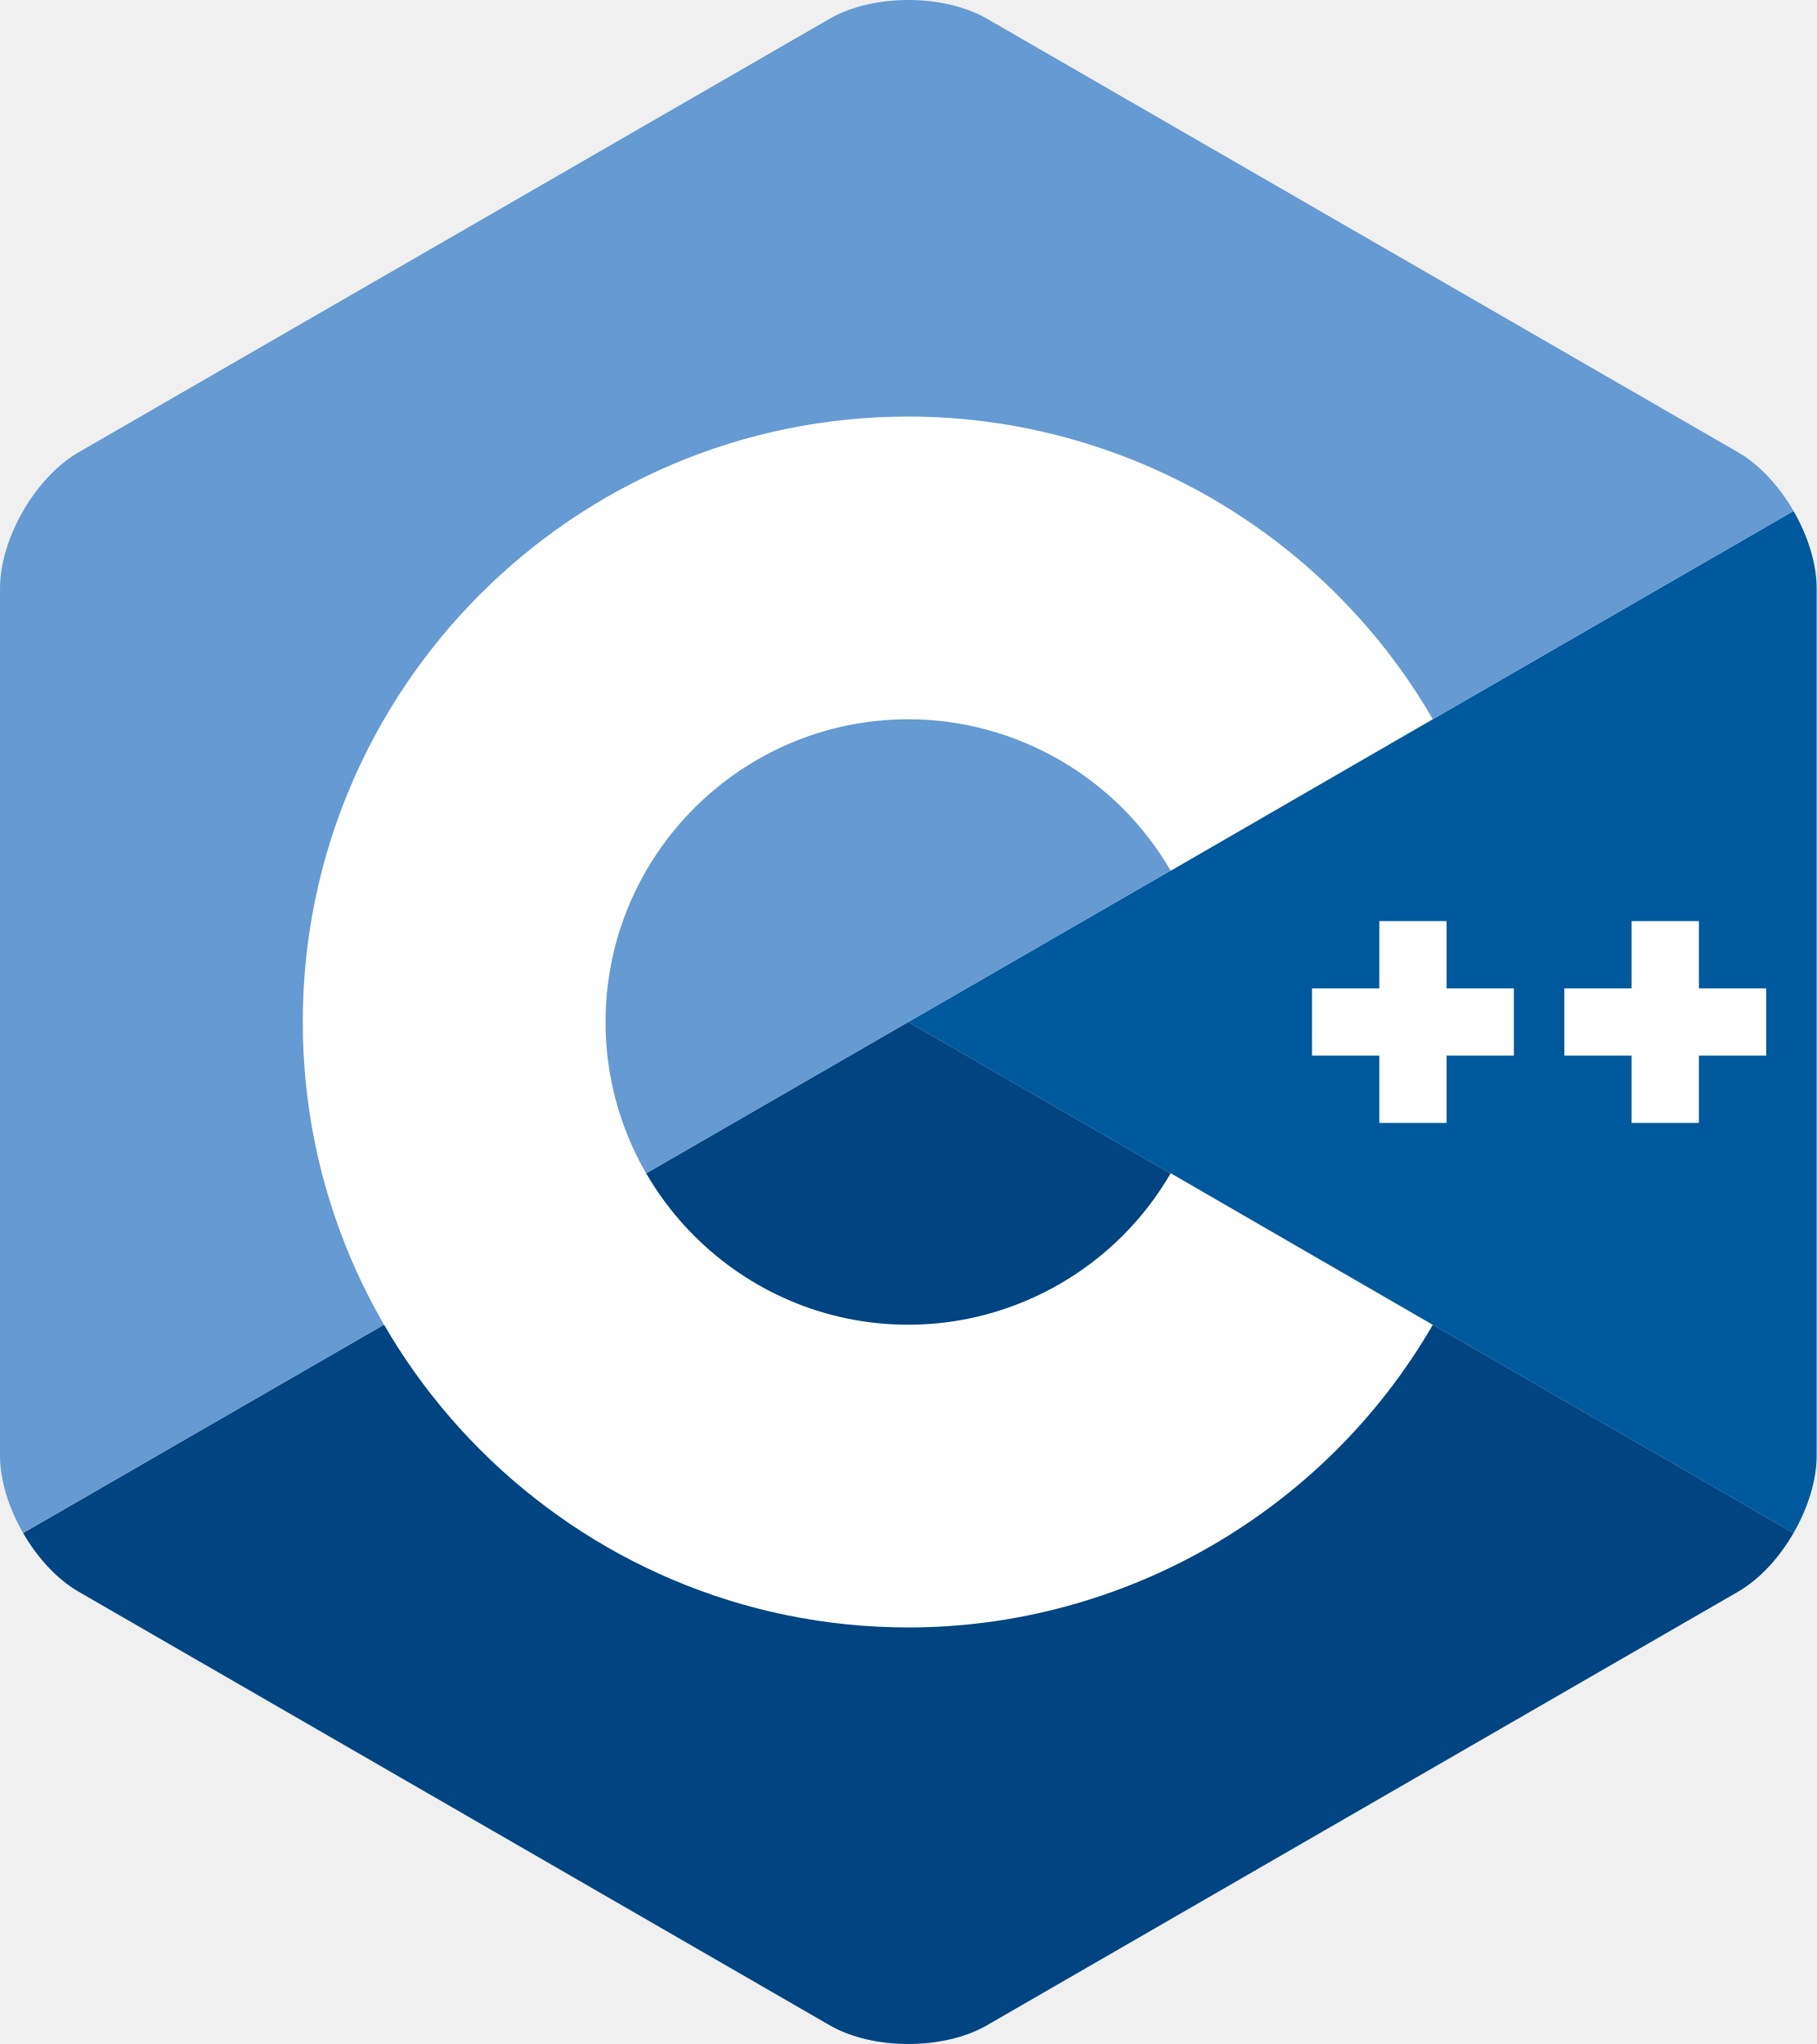
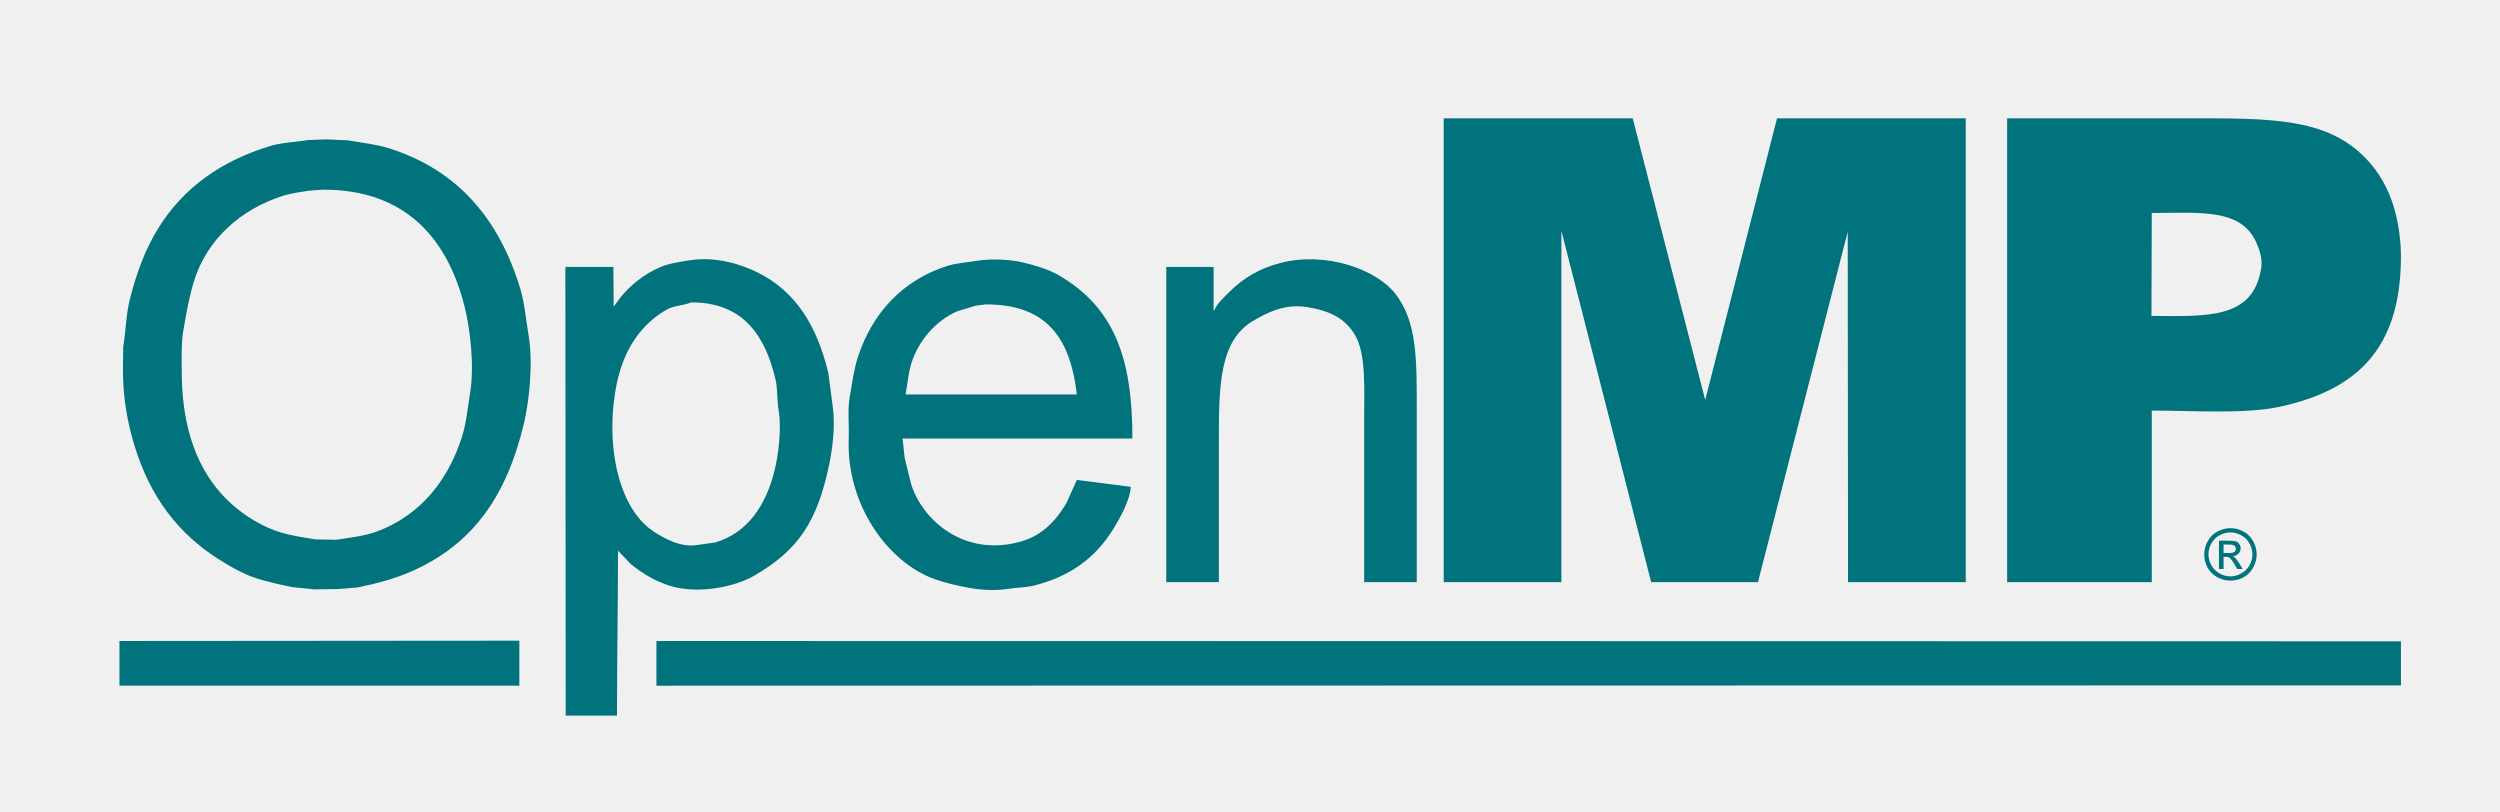
- <svg xmlns="http://www.w3.org/2000/svg" version="1.1" id="Layer_1" x="0px" y="0px" width="306px" height="344.35px" viewBox="0 0 306 344.35" enable-background="new 0 0 306 344.35" xml:space="preserve">
-   <path fill="#00599C" d="M302.107,258.262c2.401-4.159,3.893-8.845,3.893-13.053V99.14c0-4.208-1.49-8.893-3.892-13.052L153,172.175  L302.107,258.262z" />
-   <path fill="#004482" d="M166.25,341.193l126.5-73.034c3.644-2.104,6.956-5.737,9.357-9.897L153,172.175L3.893,258.263  c2.401,4.159,5.714,7.793,9.357,9.896l126.5,73.034C147.037,345.401,158.963,345.401,166.25,341.193z" />
-   <path fill="#659AD2" d="M302.108,86.087c-2.402-4.16-5.715-7.793-9.358-9.897L166.25,3.156c-7.287-4.208-19.213-4.208-26.5,0  L13.25,76.19C5.962,80.397,0,90.725,0,99.14v146.069c0,4.208,1.491,8.894,3.893,13.053L153,172.175L302.108,86.087z" />
-   <g>
-     <path fill="#FFFFFF" d="M153,274.175c-56.243,0-102-45.757-102-102s45.757-102,102-102c36.292,0,70.139,19.53,88.331,50.968   l-44.143,25.544c-9.105-15.736-26.038-25.512-44.188-25.512c-28.122,0-51,22.878-51,51c0,28.121,22.878,51,51,51   c18.152,0,35.085-9.776,44.191-25.515l44.143,25.543C223.142,254.644,189.294,274.175,153,274.175z" />
-   </g>
-   <g>
-     <polygon fill="#FFFFFF" points="255,166.508 243.666,166.508 243.666,155.175 232.334,155.175 232.334,166.508 221,166.508    221,177.841 232.334,177.841 232.334,189.175 243.666,189.175 243.666,177.841 255,177.841  " />
-   </g>
-   <g>
-     <polygon fill="#FFFFFF" points="297.5,166.508 286.166,166.508 286.166,155.175 274.834,155.175 274.834,166.508 263.5,166.508    263.5,177.841 274.834,177.841 274.834,189.175 286.166,189.175 286.166,177.841 297.5,177.841  " />
+ <svg xmlns="http://www.w3.org/2000/svg" width="388.144mm" height="125.942mm" viewBox="0 0 388.144 125.942" version="1.1" id="svg1" xml:space="preserve">
+   <defs id="defs1">
+     <clipPath clipPathUnits="userSpaceOnUse" id="clipPath14">
+       <path d="m 41.76,726.147 h 145.328 v 38.201 H 41.76 Z" transform="translate(-126.1122,-764.1931)" id="path14" />
+     </clipPath>
+     <clipPath clipPathUnits="userSpaceOnUse" id="clipPath16">
+       <path d="m 41.76,726.147 h 145.328 v 38.201 H 41.76 Z" transform="translate(-64.0911,-746.6676)" id="path16" />
+     </clipPath>
+     <clipPath clipPathUnits="userSpaceOnUse" id="clipPath18">
+       <path d="m 41.76,726.147 h 145.328 v 38.201 H 41.76 Z" transform="translate(-178.1878,-754.6661)" id="path18" />
+     </clipPath>
+     <clipPath clipPathUnits="userSpaceOnUse" id="clipPath20">
+       <path d="m 41.76,726.147 h 145.328 v 38.201 H 41.76 Z" transform="translate(-124.3948,-734.6486)" id="path20" />
+     </clipPath>
+     <clipPath clipPathUnits="userSpaceOnUse" id="clipPath22">
+       <path d="m 41.76,726.147 h 145.328 v 38.201 H 41.76 Z" transform="translate(-83.4807,-741.7257)" id="path22" />
+     </clipPath>
+     <clipPath clipPathUnits="userSpaceOnUse" id="clipPath24">
+       <path d="m 41.76,726.147 h 145.328 v 38.201 H 41.76 Z" transform="translate(-92.1916,-748.552)" id="path24" />
+     </clipPath>
+     <clipPath clipPathUnits="userSpaceOnUse" id="clipPath26">
+       <path d="m 41.76,726.147 h 145.328 v 38.201 H 41.76 Z" transform="translate(-67.2321,-730.9211)" id="path26" />
+     </clipPath>
+     <clipPath clipPathUnits="userSpaceOnUse" id="clipPath28">
+       <path d="m 41.76,726.147 h 145.328 v 38.201 H 41.76 Z" transform="translate(-187.0865,-730.8797)" id="path28" />
+     </clipPath>
+   </defs>
+   <g id="layer1" transform="translate(80.75068,-85.47375)">
+     <path id="path13" d="m 0,0 h 12.04 c 1.535,-5.967 3.071,-11.936 4.607,-17.903 h 0.02 C 18.189,-11.936 19.71,-5.967 21.232,0 h 12.02 v -29.544 h -7.497 c -0.006,7.439 -0.014,14.881 -0.02,22.32 -1.906,-7.439 -3.813,-14.881 -5.718,-22.32 h -6.803 c -1.906,7.46 -3.812,14.922 -5.718,22.383 V -29.544 H 0 Z" style="fill:#00737d;fill-opacity:1;fill-rule:evenodd;stroke:none" transform="matrix(2.437387,0,0,-2.437387,143.3959,103.8465)" clip-path="url(#clipPath14)" />
+     <path id="path15" d="m 0,0 c -0.157,-0.955 -0.236,-1.872 -0.502,-2.723 -0.885,-2.831 -2.687,-5.035 -5.382,-6.051 -0.799,-0.302 -1.644,-0.39 -2.617,-0.544 -0.44,0.007 -0.88,0.013 -1.319,0.021 -1.775,0.273 -2.659,0.45 -3.915,1.194 -2.95,1.747 -4.629,4.825 -4.628,9.527 0,0.902 -0.037,1.81 0.104,2.617 0.196,1.114 0.37,2.125 0.67,3.099 0.834,2.705 3.018,4.621 5.717,5.465 0.507,0.158 1.034,0.217 1.612,0.314 0.307,0.021 0.614,0.042 0.921,0.063 C -4.03,12.984 -1.42,9.77 -0.356,5.57 0.003,4.155 0.294,1.784 0,0 M 3.727,3.727 C 3.551,4.742 3.48,5.747 3.204,6.659 c -1.344,4.444 -3.983,7.581 -8.376,8.962 -0.804,0.252 -1.691,0.345 -2.618,0.502 -0.453,0.021 -0.907,0.041 -1.361,0.062 -0.383,-0.013 -0.767,-0.027 -1.151,-0.041 -0.828,-0.14 -1.666,-0.153 -2.408,-0.377 -3.157,-0.951 -5.542,-2.674 -7.119,-5.193 -0.843,-1.349 -1.409,-2.861 -1.843,-4.585 -0.239,-0.95 -0.247,-1.965 -0.418,-3.016 -0.008,-0.461 -0.014,-0.921 -0.021,-1.382 0,-1.934 0.294,-3.452 0.733,-4.9 0.989,-3.262 2.781,-5.629 5.423,-7.286 0.742,-0.466 1.614,-0.969 2.533,-1.237 0.681,-0.196 1.364,-0.356 2.095,-0.502 0.474,-0.048 0.948,-0.097 1.424,-0.145 0.494,0.006 0.99,0.013 1.486,0.02 0.418,0.035 0.837,0.07 1.256,0.105 1.256,0.253 2.373,0.561 3.392,1.005 3.963,1.728 6.105,4.83 7.203,9.443 0.345,1.45 0.593,3.899 0.293,5.633" style="fill:#00737d;fill-opacity:1;fill-rule:evenodd;stroke:none" transform="matrix(2.437387,0,0,-2.437387,-7.77354,146.5629)" clip-path="url(#clipPath16)" />
+     <path id="path17" d="m 0,0 c -0.503,-3.231 -3.308,-3.094 -6.993,-3.057 0.006,2.184 0.014,4.369 0.02,6.554 3.126,0.011 5.719,0.306 6.68,-1.927 C -0.129,1.19 0.094,0.601 0,0 M 8.71,2.764 C 8.464,4.178 7.932,5.399 7.204,6.344 4.627,9.681 0.681,9.527 -5.13,9.527 h -11.056 v -29.544 h 9.213 v 10.929 c 2.621,-0.001 5.967,-0.239 8.187,0.251 4.863,1.074 7.686,3.666 7.685,9.591 0,0.749 -0.08,1.386 -0.189,2.01" style="fill:#00737d;fill-opacity:1;fill-rule:evenodd;stroke:none" transform="matrix(2.437387,0,0,-2.437387,270.3243,127.0675)" clip-path="url(#clipPath18)" />
+     <path id="path19" d="m 0,0 h -3.35 v 10.49 c 0.002,1.883 0.129,4.047 -0.586,5.255 -0.627,1.062 -1.6,1.55 -3.078,1.781 -1.449,0.225 -2.566,-0.398 -3.371,-0.859 -2.189,-1.25 -2.219,-4.161 -2.219,-7.622 V 0 h -3.351 v 20.081 h 3.016 v -2.786 c 0.013,0.007 0.028,0.014 0.041,0.022 0.19,0.452 0.634,0.841 0.964,1.172 0.852,0.853 1.888,1.491 3.246,1.842 2.917,0.757 6.135,-0.41 7.347,-1.988 C 0.042,16.544 0,14.099 0,10.909 Z" style="fill:#00737d;fill-opacity:1;fill-rule:evenodd;stroke:none" transform="matrix(2.437387,0,0,-2.437387,139.2099,175.8579)" clip-path="url(#clipPath20)" />
+     <path id="path21" d="M 0,0 C -0.549,-2.168 -1.679,-3.912 -3.749,-4.543 -4.139,-4.6 -4.53,-4.656 -4.92,-4.711 c -1.096,-0.176 -2.153,0.46 -2.743,0.838 -2.355,1.502 -3.158,5.785 -2.367,9.506 0.451,2.118 1.525,3.716 3.162,4.648 0.469,0.268 1.01,0.239 1.57,0.461 3.366,0.017 4.734,-2.219 5.361,-4.88 C 0.216,5.214 0.15,4.563 0.272,3.832 0.468,2.666 0.236,0.934 0,0 M 3.706,4.167 C 3.615,4.858 3.524,5.549 3.434,6.24 c -0.713,2.968 -2.041,5.186 -4.502,6.407 -1.043,0.518 -2.65,1.047 -4.355,0.775 -0.698,-0.111 -1.308,-0.203 -1.864,-0.44 -1.007,-0.429 -1.922,-1.156 -2.555,-1.968 -0.132,-0.182 -0.264,-0.363 -0.397,-0.544 v -0.043 c -0.007,0.859 -0.014,1.717 -0.021,2.576 h -3.057 c 0.007,-9.526 0.014,-19.055 0.021,-28.581 h 3.266 c 0.002,3.465 0.064,6.949 0.064,10.511 0.272,-0.286 0.543,-0.573 0.815,-0.858 0.715,-0.576 1.509,-1.077 2.492,-1.383 1.806,-0.56 4.141,-0.072 5.382,0.649 2.809,1.632 4.015,3.447 4.774,7.119 0.208,1.008 0.395,2.486 0.209,3.707" style="fill:#00737d;fill-opacity:1;fill-rule:evenodd;stroke:none" transform="matrix(2.437387,0,0,-2.437387,39.48642,158.6082)" clip-path="url(#clipPath22)" />
+     <path id="path23" d="M 0,0 C 0.454,1.486 1.578,2.759 2.931,3.35 3.322,3.469 3.714,3.587 4.104,3.706 L 4.732,3.789 C 8.68,3.81 10.145,1.58 10.553,-1.948 H -0.356 C -0.227,-1.242 -0.187,-0.614 0,0 m 9.903,-8.837 c -0.48,-0.82 -1.041,-1.51 -1.841,-2.01 -0.469,-0.292 -1.019,-0.487 -1.655,-0.607 -3.278,-0.619 -5.746,1.59 -6.428,3.853 -0.133,0.545 -0.266,1.089 -0.398,1.634 -0.042,0.397 -0.084,0.795 -0.126,1.193 v 0.021 H 14.091 C 14.103,0.567 12.804,3.653 9.423,5.633 8.754,6.024 7.913,6.275 7.077,6.47 6.303,6.65 5.122,6.714 4.251,6.575 3.513,6.456 2.917,6.433 2.303,6.24 -0.546,5.344 -2.49,3.218 -3.392,0.439 c -0.256,-0.788 -0.365,-1.645 -0.524,-2.554 -0.145,-0.829 -0.03,-1.794 -0.063,-2.68 -0.153,-4.158 2.48,-7.851 5.487,-8.921 0.71,-0.252 1.445,-0.414 2.261,-0.564 0.636,-0.118 1.582,-0.172 2.282,-0.064 0.66,0.104 1.226,0.084 1.801,0.232 2.331,0.595 3.912,1.791 5.025,3.601 0.389,0.631 1.057,1.79 1.11,2.68 -1.144,0.146 -2.29,0.292 -3.434,0.44 -0.217,-0.482 -0.433,-0.964 -0.65,-1.446" style="fill:#00737d;fill-opacity:1;fill-rule:evenodd;stroke:none" transform="matrix(2.437387,0,0,-2.437387,60.71825,141.9699)" clip-path="url(#clipPath24)" />
+     <path id="path25" d="M 0,0 C -0.005,-0.916 0,-1.869 0,-2.868 H -25.472 V -0.02 C -16.982,-0.014 -8.49,-0.007 0,0" style="fill:#00737d;fill-opacity:1;fill-rule:evenodd;stroke:none" transform="matrix(2.437387,0,0,-2.437387,-0.117708,184.9432)" clip-path="url(#clipPath26)" />
+     <path id="path27" d="M 0,0 V -2.806 C -37.036,-2.813 -74.086,-2.82 -111.123,-2.827 V 0.02 C -73.985,0.02 -37.103,0.002 0,0" style="fill:#00737d;fill-opacity:1;fill-rule:evenodd;stroke:none" transform="matrix(2.437387,0,0,-2.437387,292.0138,185.0441)" clip-path="url(#clipPath28)" />
+     <path id="path29" d="m 265.558,167.475 c 0.686,0 1.35,0.171 1.999,0.514 0.643,0.343 1.15,0.85 1.514,1.514 0.357,0.65 0.543,1.335 0.543,2.057 0,0.707 -0.186,1.385 -0.543,2.028 -0.343,0.65 -0.843,1.157 -1.485,1.514 -0.65,0.343 -1.328,0.514 -2.028,0.514 -0.728,0 -1.414,-0.171 -2.057,-0.514 -0.65,-0.357 -1.157,-0.864 -1.514,-1.514 -0.343,-0.643 -0.514,-1.321 -0.514,-2.028 0,-0.721 0.179,-1.407 0.543,-2.057 0.357,-0.664 0.864,-1.171 1.514,-1.514 0.664,-0.343 1.342,-0.514 2.028,-0.514 z m 0,0.657 c -0.593,0 -1.164,0.157 -1.714,0.457 -0.536,0.286 -0.957,0.707 -1.257,1.257 -0.307,0.536 -0.457,1.107 -0.457,1.714 0,0.571 0.15,1.135 0.457,1.685 0.3,0.536 0.721,0.957 1.257,1.257 0.55,0.307 1.121,0.457 1.714,0.457 0.571,0 1.121,-0.15 1.657,-0.457 0.55,-0.3 0.978,-0.721 1.285,-1.257 0.3,-0.55 0.457,-1.114 0.457,-1.685 0,-0.607 -0.157,-1.178 -0.457,-1.714 -0.307,-0.55 -0.736,-0.971 -1.285,-1.257 -0.536,-0.3 -1.085,-0.457 -1.657,-0.457 z m -1.799,5.684 v -4.399 h 1.514 c 0.514,0 0.885,0.043 1.114,0.114 0.229,0.079 0.407,0.221 0.543,0.428 0.129,0.193 0.2,0.4 0.2,0.628 0,0.328 -0.114,0.614 -0.343,0.857 -0.229,0.229 -0.528,0.364 -0.885,0.4 0.15,0.057 0.271,0.136 0.371,0.229 0.171,0.171 0.378,0.457 0.628,0.857 l 0.543,0.885 h -0.857 l -0.4,-0.714 c -0.307,-0.528 -0.557,-0.864 -0.743,-1 -0.136,-0.114 -0.328,-0.171 -0.571,-0.171 h -0.4 v 1.885 z m 0.714,-2.485 h 0.857 c 0.4,0 0.671,-0.057 0.828,-0.171 0.15,-0.129 0.229,-0.3 0.229,-0.514 0,-0.114 -0.043,-0.214 -0.114,-0.314 -0.057,-0.114 -0.157,-0.186 -0.286,-0.229 -0.136,-0.057 -0.371,-0.086 -0.714,-0.086 h -0.8 z m 0,0" style="fill:#00737d;fill-opacity:1;fill-rule:nonzero;stroke:none;stroke-width:2.437" aria-label="®" />
  </g>
</svg>
